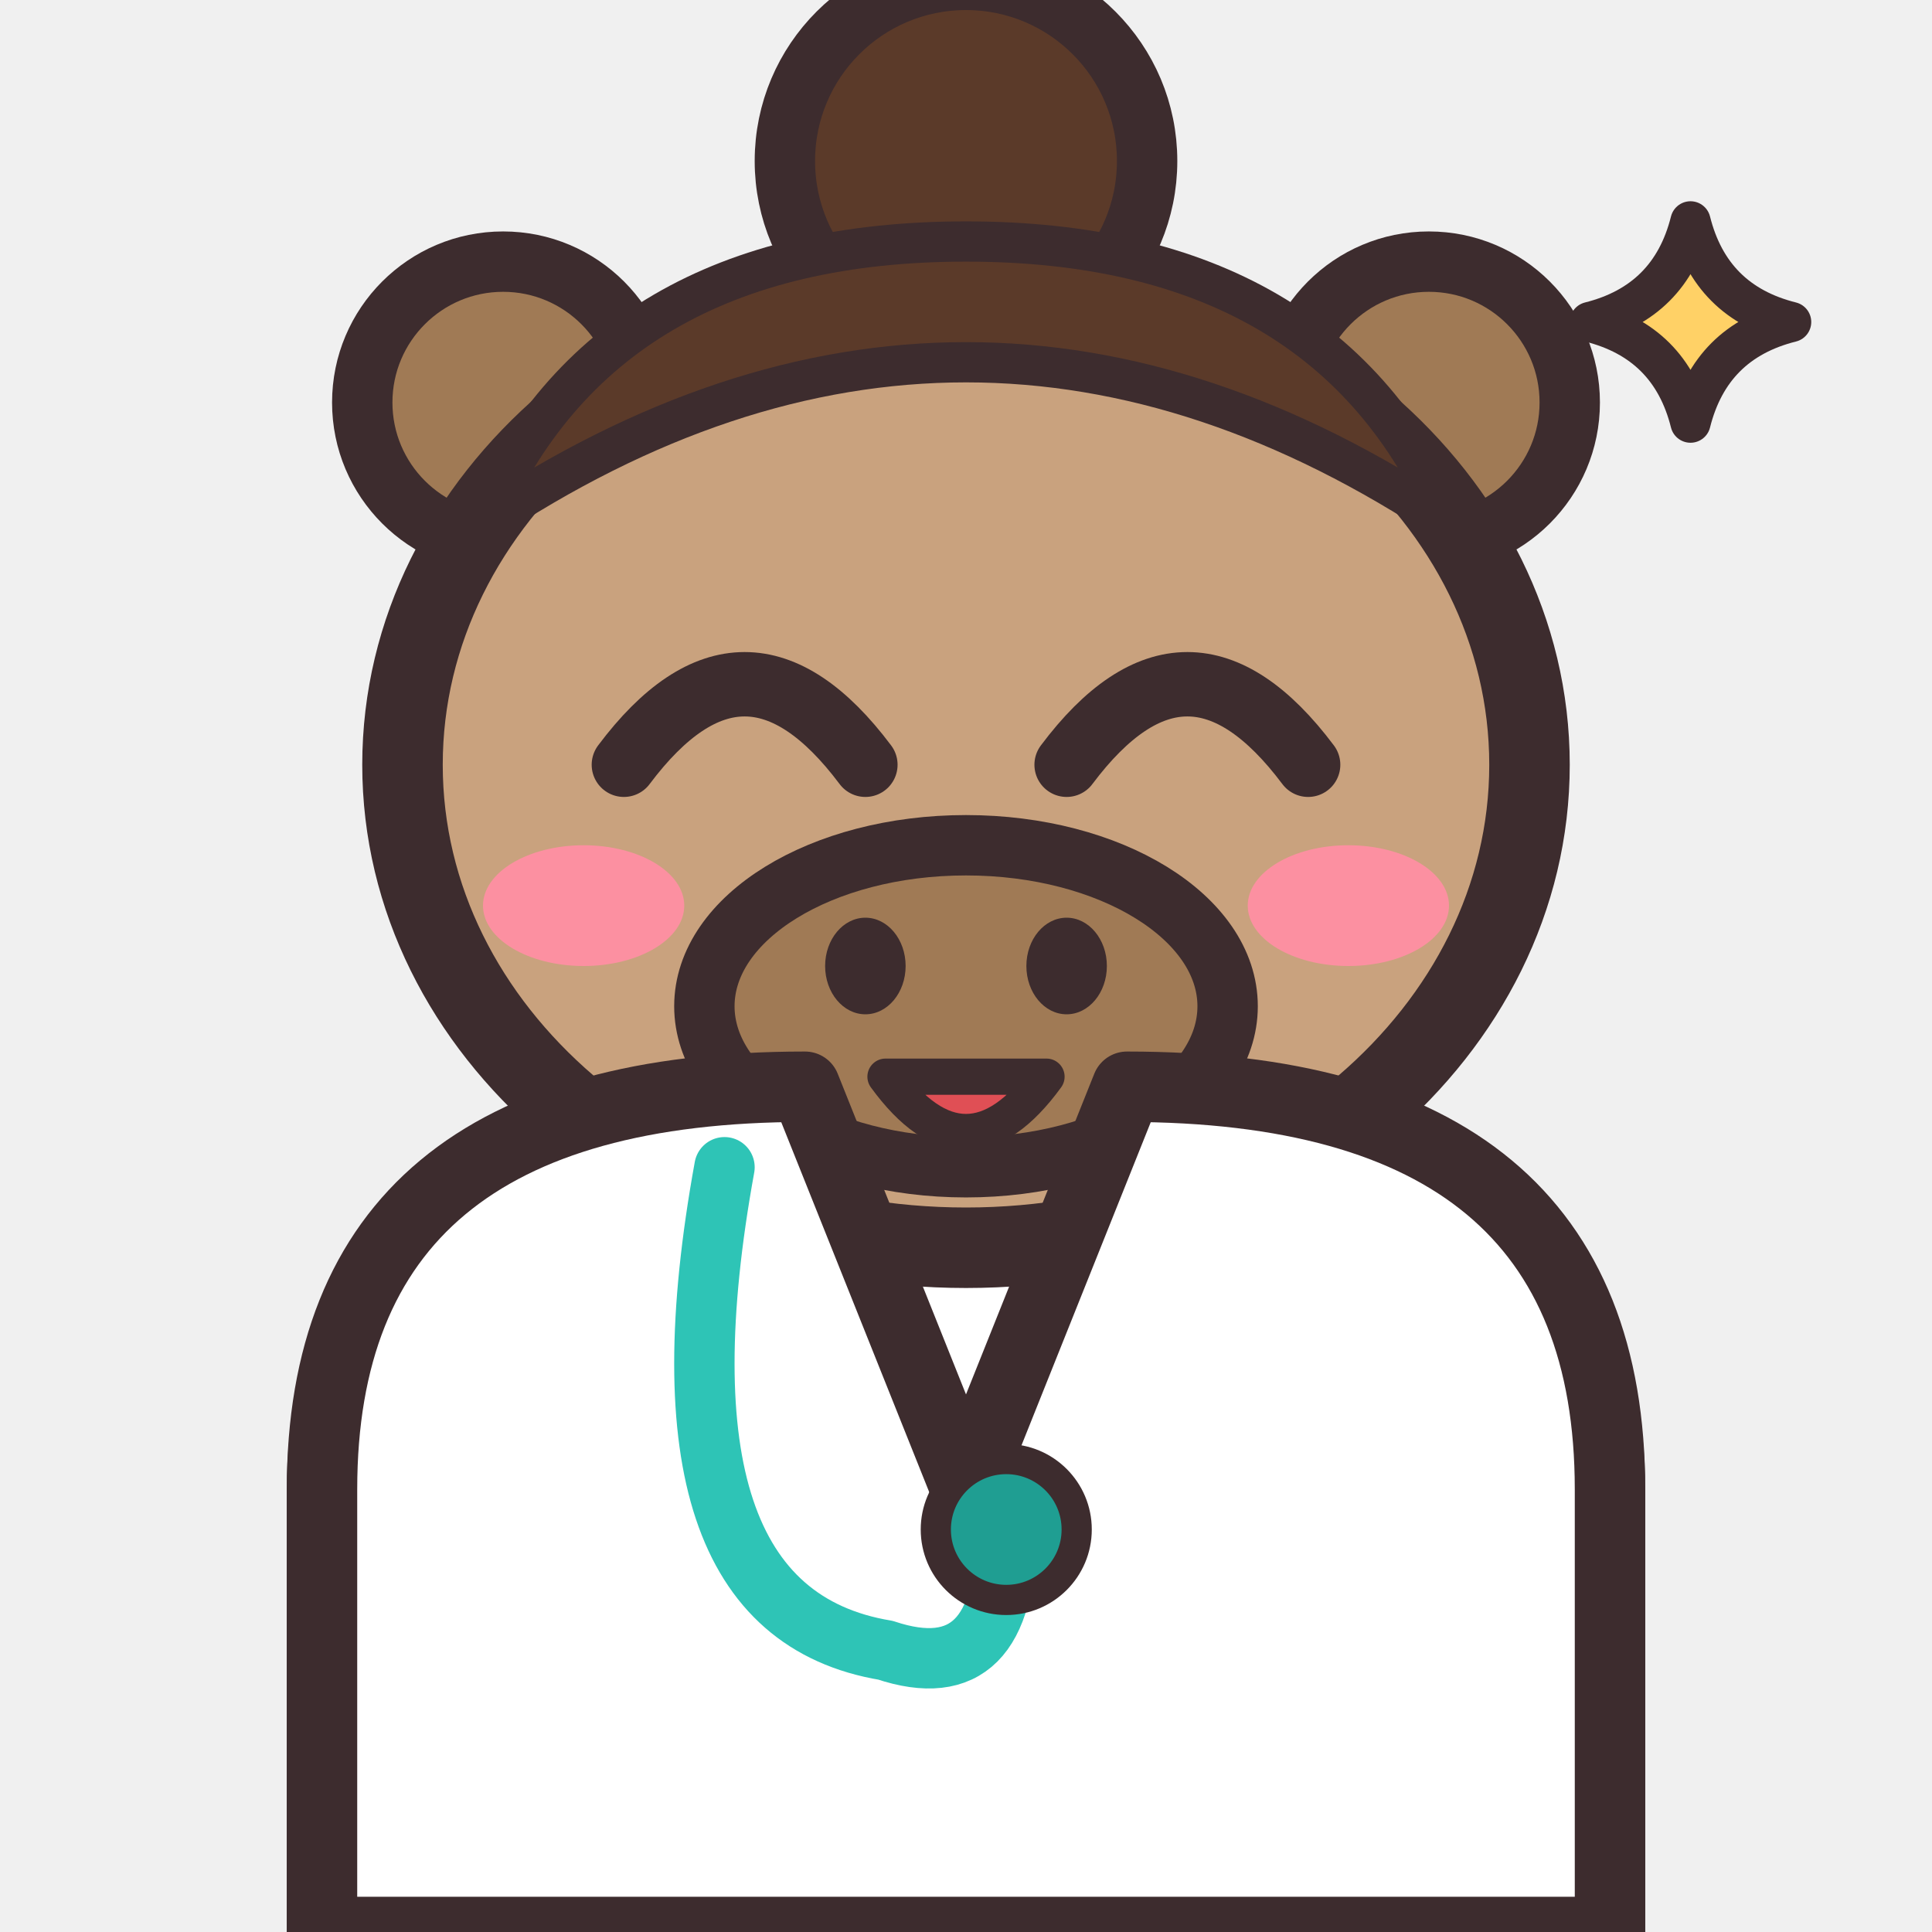
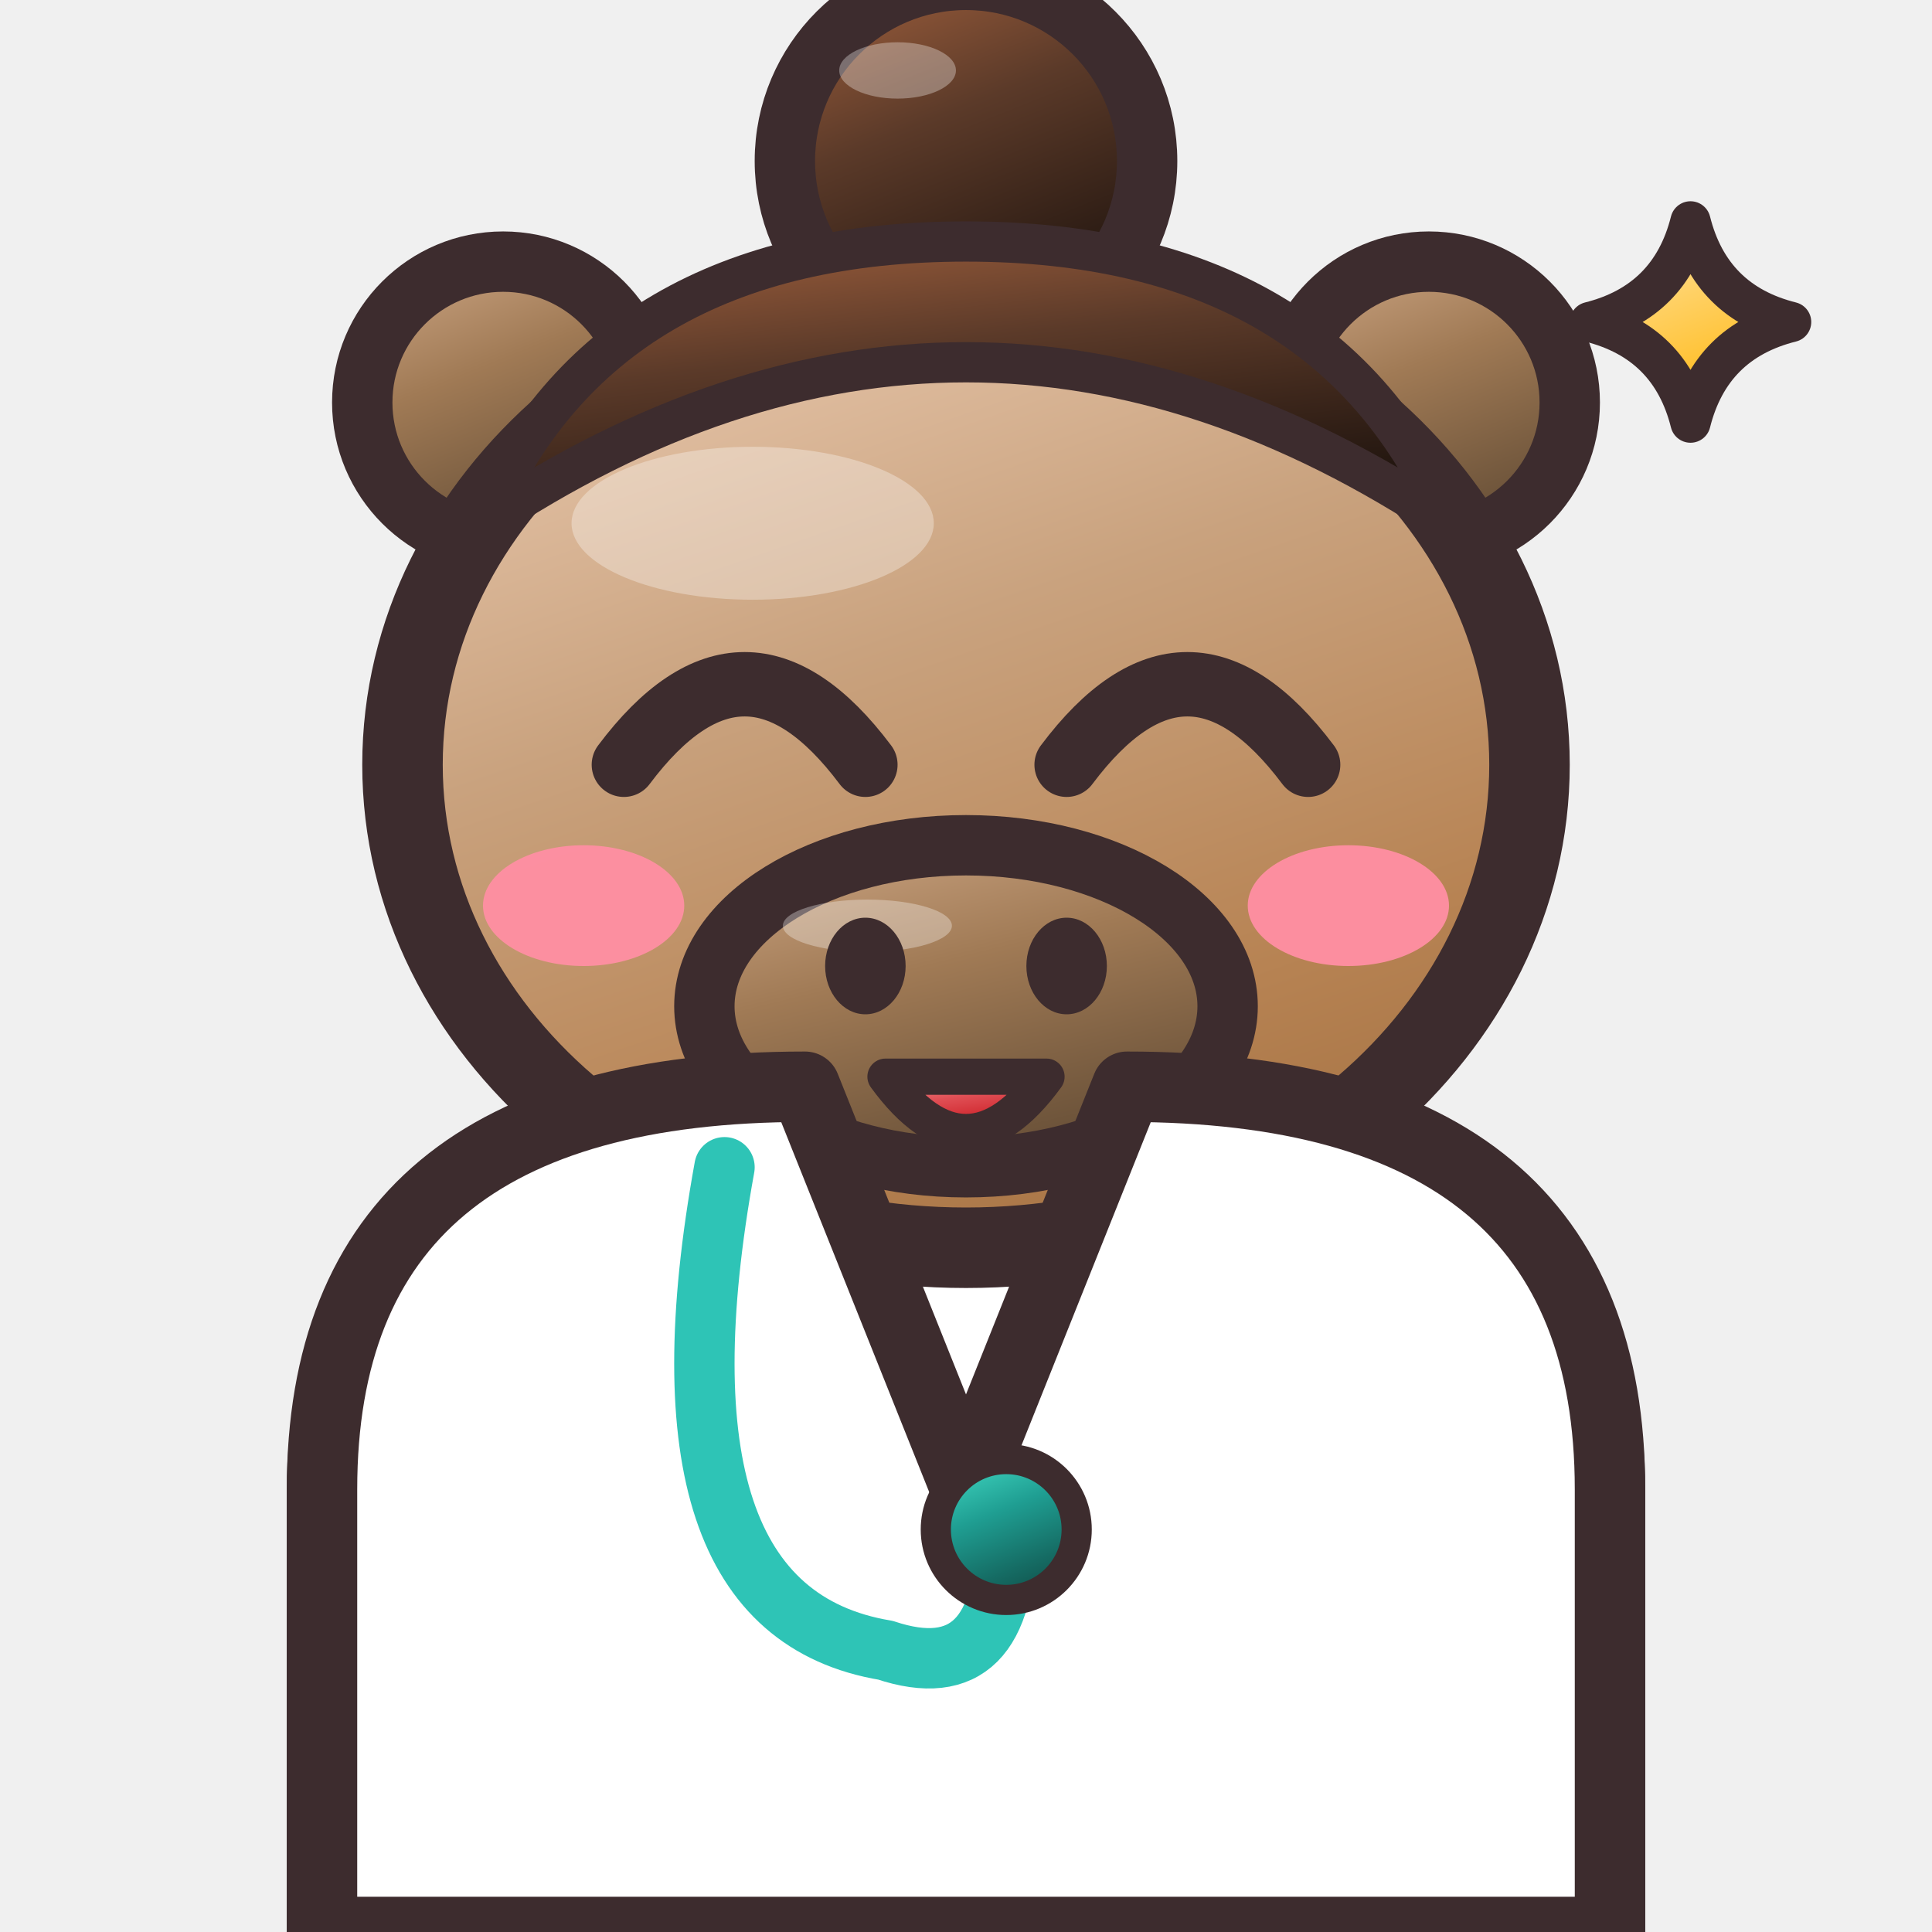
- <svg xmlns="http://www.w3.org/2000/svg" width="192" height="192" viewBox="0 0 96 96">
+ <svg xmlns="http://www.w3.org/2000/svg" data-painted="1" width="192" height="192" viewBox="0 0 96 96">
+   <defs>
+     <linearGradient id="pg5B3A29" x1="0.15" y1="0" x2="0.55" y2="1">
+       <stop offset="0" stop-color="#9D5E3C" />
+       <stop offset="0.42" stop-color="#5B3A29" />
+       <stop offset="0.82" stop-color="#311F16" />
+       <stop offset="1" stop-color="#1F140E" />
+     </linearGradient>
+     <linearGradient id="pgA07A55" x1="0.15" y1="0" x2="0.55" y2="1">
+       <stop offset="0" stop-color="#CAA381" />
+       <stop offset="0.42" stop-color="#A07A55" />
+       <stop offset="0.82" stop-color="#785C40" />
+       <stop offset="1" stop-color="#674F37" />
+     </linearGradient>
+     <linearGradient id="pgC9A27E" x1="0.15" y1="0" x2="0.55" y2="1">
+       <stop offset="0" stop-color="#EBCBB1" />
+       <stop offset="0.42" stop-color="#C9A27E" />
+       <stop offset="0.82" stop-color="#B78353" />
+       <stop offset="1" stop-color="#A97647" />
+     </linearGradient>
+     <linearGradient id="pgE04F55" x1="0.15" y1="0" x2="0.55" y2="1">
+       <stop offset="0" stop-color="#F69492" />
+       <stop offset="0.42" stop-color="#E04F55" />
+       <stop offset="0.82" stop-color="#CE242B" />
+       <stop offset="1" stop-color="#B82027" />
+     </linearGradient>
+     <linearGradient id="pg1F9E92" x1="0.15" y1="0" x2="0.55" y2="1">
+       <stop offset="0" stop-color="#41D8C2" />
+       <stop offset="0.42" stop-color="#1F9E92" />
+       <stop offset="0.82" stop-color="#156B63" />
+       <stop offset="1" stop-color="#11564F" />
+     </linearGradient>
+     <linearGradient id="pgFFD166" x1="0.15" y1="0" x2="0.55" y2="1">
+       <stop offset="0" stop-color="#FFEAB1" />
+       <stop offset="0.42" stop-color="#FFD166" />
+       <stop offset="0.82" stop-color="#FFBF29" />
+       <stop offset="1" stop-color="#FFB70F" />
+     </linearGradient>
+   </defs>
  <g stroke-linejoin="round" stroke-linecap="round">
-     <circle cx="48" cy="8" r="9" fill="#5B3A29" stroke="#3D2C2E" stroke-width="3" />
+     <circle cx="48" cy="8" r="9" fill="url(#pg5B3A29)" stroke="#3D2C2E" stroke-width="3" />
+     <ellipse cx="44.6" cy="3.5" rx="2.9" ry="1.4" fill="#FFFFFF" opacity="0.32" />
    <path d="M16 96 L16 74 Q16 54 48 54 Q80 54 80 74 L80 96 Z" fill="#FFFFFF" stroke="#3D2C2E" stroke-width="3.5" />
-     <circle cx="25" cy="20" r="7" fill="#A07A55" stroke="#3D2C2E" stroke-width="3" />
-     <circle cx="71" cy="20" r="7" fill="#A07A55" stroke="#3D2C2E" stroke-width="3" />
-     <ellipse cx="48" cy="38" rx="28" ry="24" fill="#C9A27E" stroke="#3D2C2E" stroke-width="4" />
-     <ellipse cx="48" cy="50" rx="13" ry="8" fill="#A07A55" stroke="#3D2C2E" stroke-width="3" />
+     <circle cx="25" cy="20" r="7" fill="url(#pgA07A55)" stroke="#3D2C2E" stroke-width="3" />
+     <circle cx="71" cy="20" r="7" fill="url(#pgA07A55)" stroke="#3D2C2E" stroke-width="3" />
+     <ellipse cx="48" cy="38" rx="28" ry="24" fill="url(#pgC9A27E)" stroke="#3D2C2E" stroke-width="4" />
+     <ellipse cx="37.4" cy="26.0" rx="9.0" ry="3.8" fill="#FFFFFF" opacity="0.32" />
+     <ellipse cx="48" cy="50" rx="13" ry="8" fill="url(#pgA07A55)" stroke="#3D2C2E" stroke-width="3" />
+     <ellipse cx="43.1" cy="46.0" rx="4.2" ry="1.3" fill="#FFFFFF" opacity="0.32" />
    <ellipse cx="43" cy="48" rx="2" ry="2.4" fill="#3D2C2E" />
    <ellipse cx="53" cy="48" rx="2" ry="2.4" fill="#3D2C2E" />
    <path d="M31 38 Q37 30 43 38" stroke="#3D2C2E" stroke-width="3.2" fill="none" />
    <path d="M53 38 Q59 30 65 38" stroke="#3D2C2E" stroke-width="3.2" fill="none" />
-     <path d="M44 53.5 Q48 59 52 53.5 Z" fill="#E04F55" stroke="#3D2C2E" stroke-width="1.8" />
+     <path d="M44 53.5 Q48 59 52 53.5 Z" fill="url(#pgE04F55)" stroke="#3D2C2E" stroke-width="1.8" />
    <ellipse cx="29" cy="45" rx="5" ry="3" fill="#FF8FA3" opacity="0.95" />
    <ellipse cx="67" cy="45" rx="5" ry="3" fill="#FF8FA3" opacity="0.95" />
    <path d="M16 96 L16 74 Q16 54 40 54 L48 74 L56 54 Q80 54 80 74 L80 96 Z" fill="#FFFFFF" stroke="#3D2C2E" stroke-width="3.5" />
    <path d="M36 58 Q32 80 44 82 Q50 84 50 76" stroke="#2EC4B6" stroke-width="3" fill="none" />
-     <circle cx="50" cy="76" r="3.5" fill="#1F9E92" stroke="#3D2C2E" stroke-width="1.5" />
-     <path d="M24 26 Q30 12 48 12 Q66 12 72 26 Q60 18 48 18 Q36 18 24 26 Z" fill="#5B3A29" stroke="#3D2C2E" stroke-width="2" />
-     <path d="M84 11 Q85.0 15.0 89 16 Q85.0 17.0 84 21 Q83.0 17.0 79 16 Q83.0 15.0 84 11Z" fill="#FFD166" stroke="#3D2C2E" stroke-width="2" />
+     <circle cx="50" cy="76" r="3.5" fill="url(#pg1F9E92)" stroke="#3D2C2E" stroke-width="1.5" />
+     <path d="M24 26 Q30 12 48 12 Q66 12 72 26 Q60 18 48 18 Q36 18 24 26 Z" fill="url(#pg5B3A29)" stroke="#3D2C2E" stroke-width="2" />
+     <path d="M84 11 Q85.0 15.0 89 16 Q85.0 17.0 84 21 Q83.0 17.0 79 16 Q83.0 15.0 84 11Z" fill="url(#pgFFD166)" stroke="#3D2C2E" stroke-width="2" />
  </g>
</svg>
